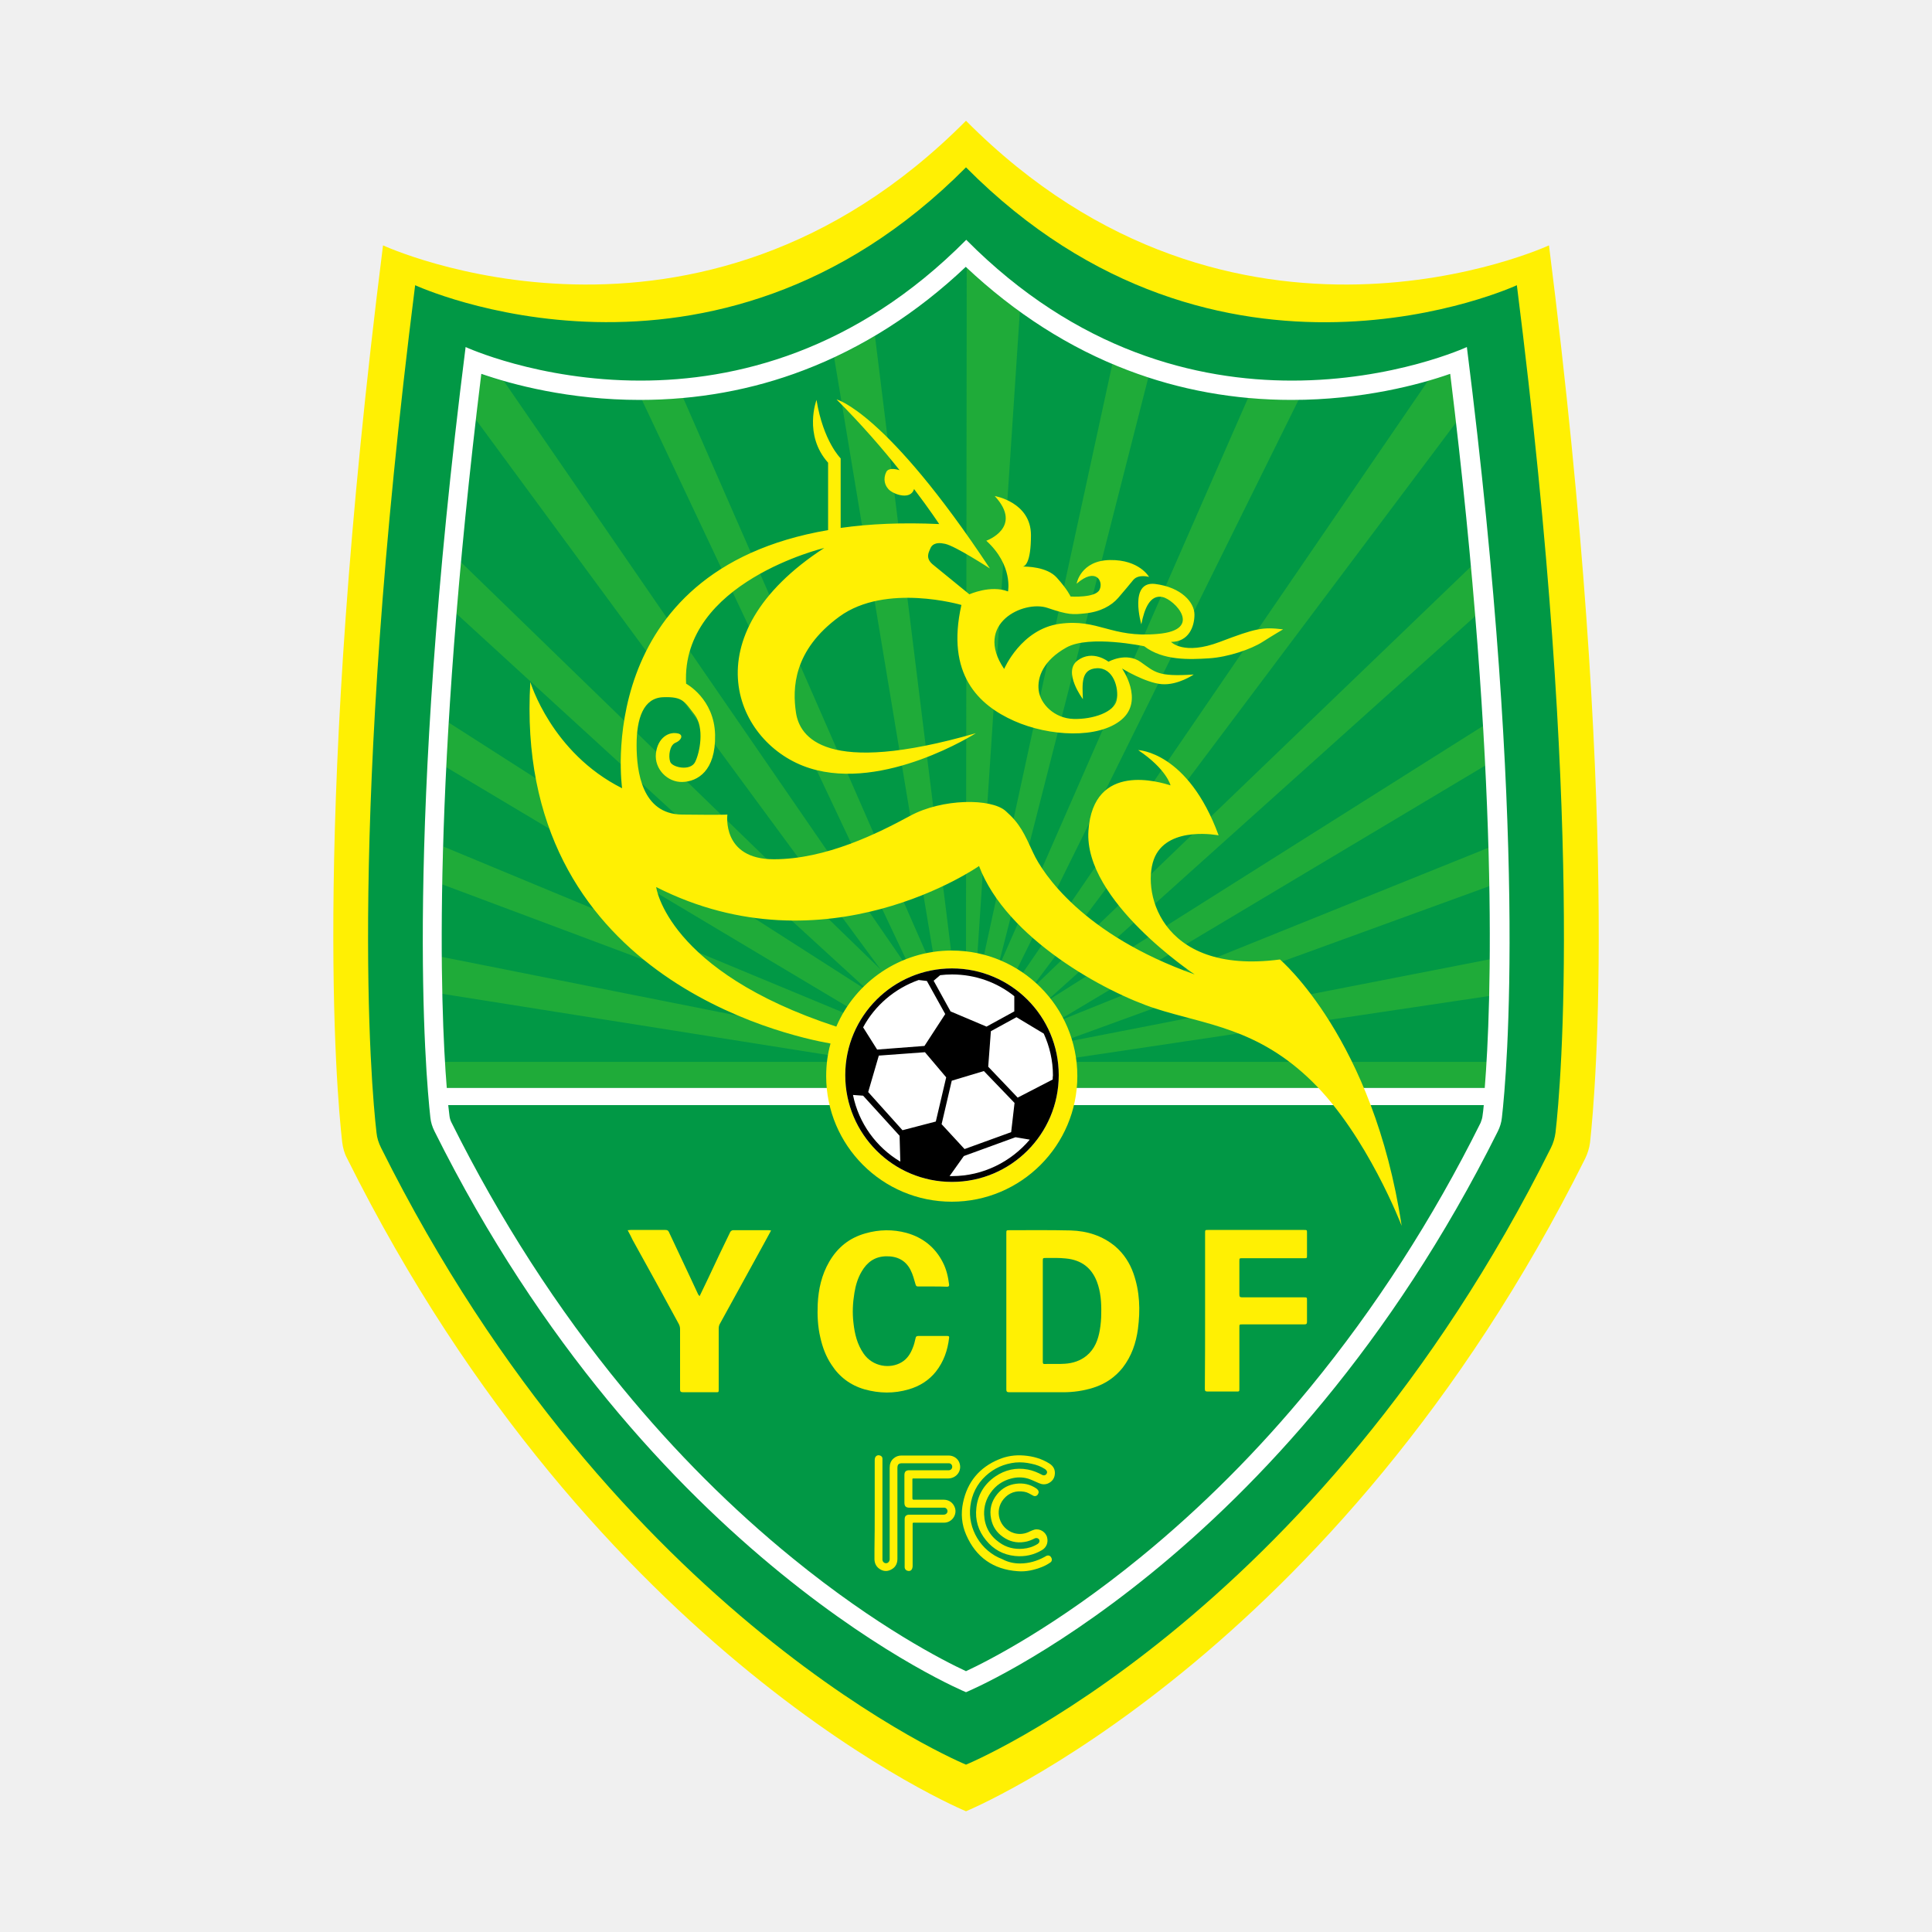
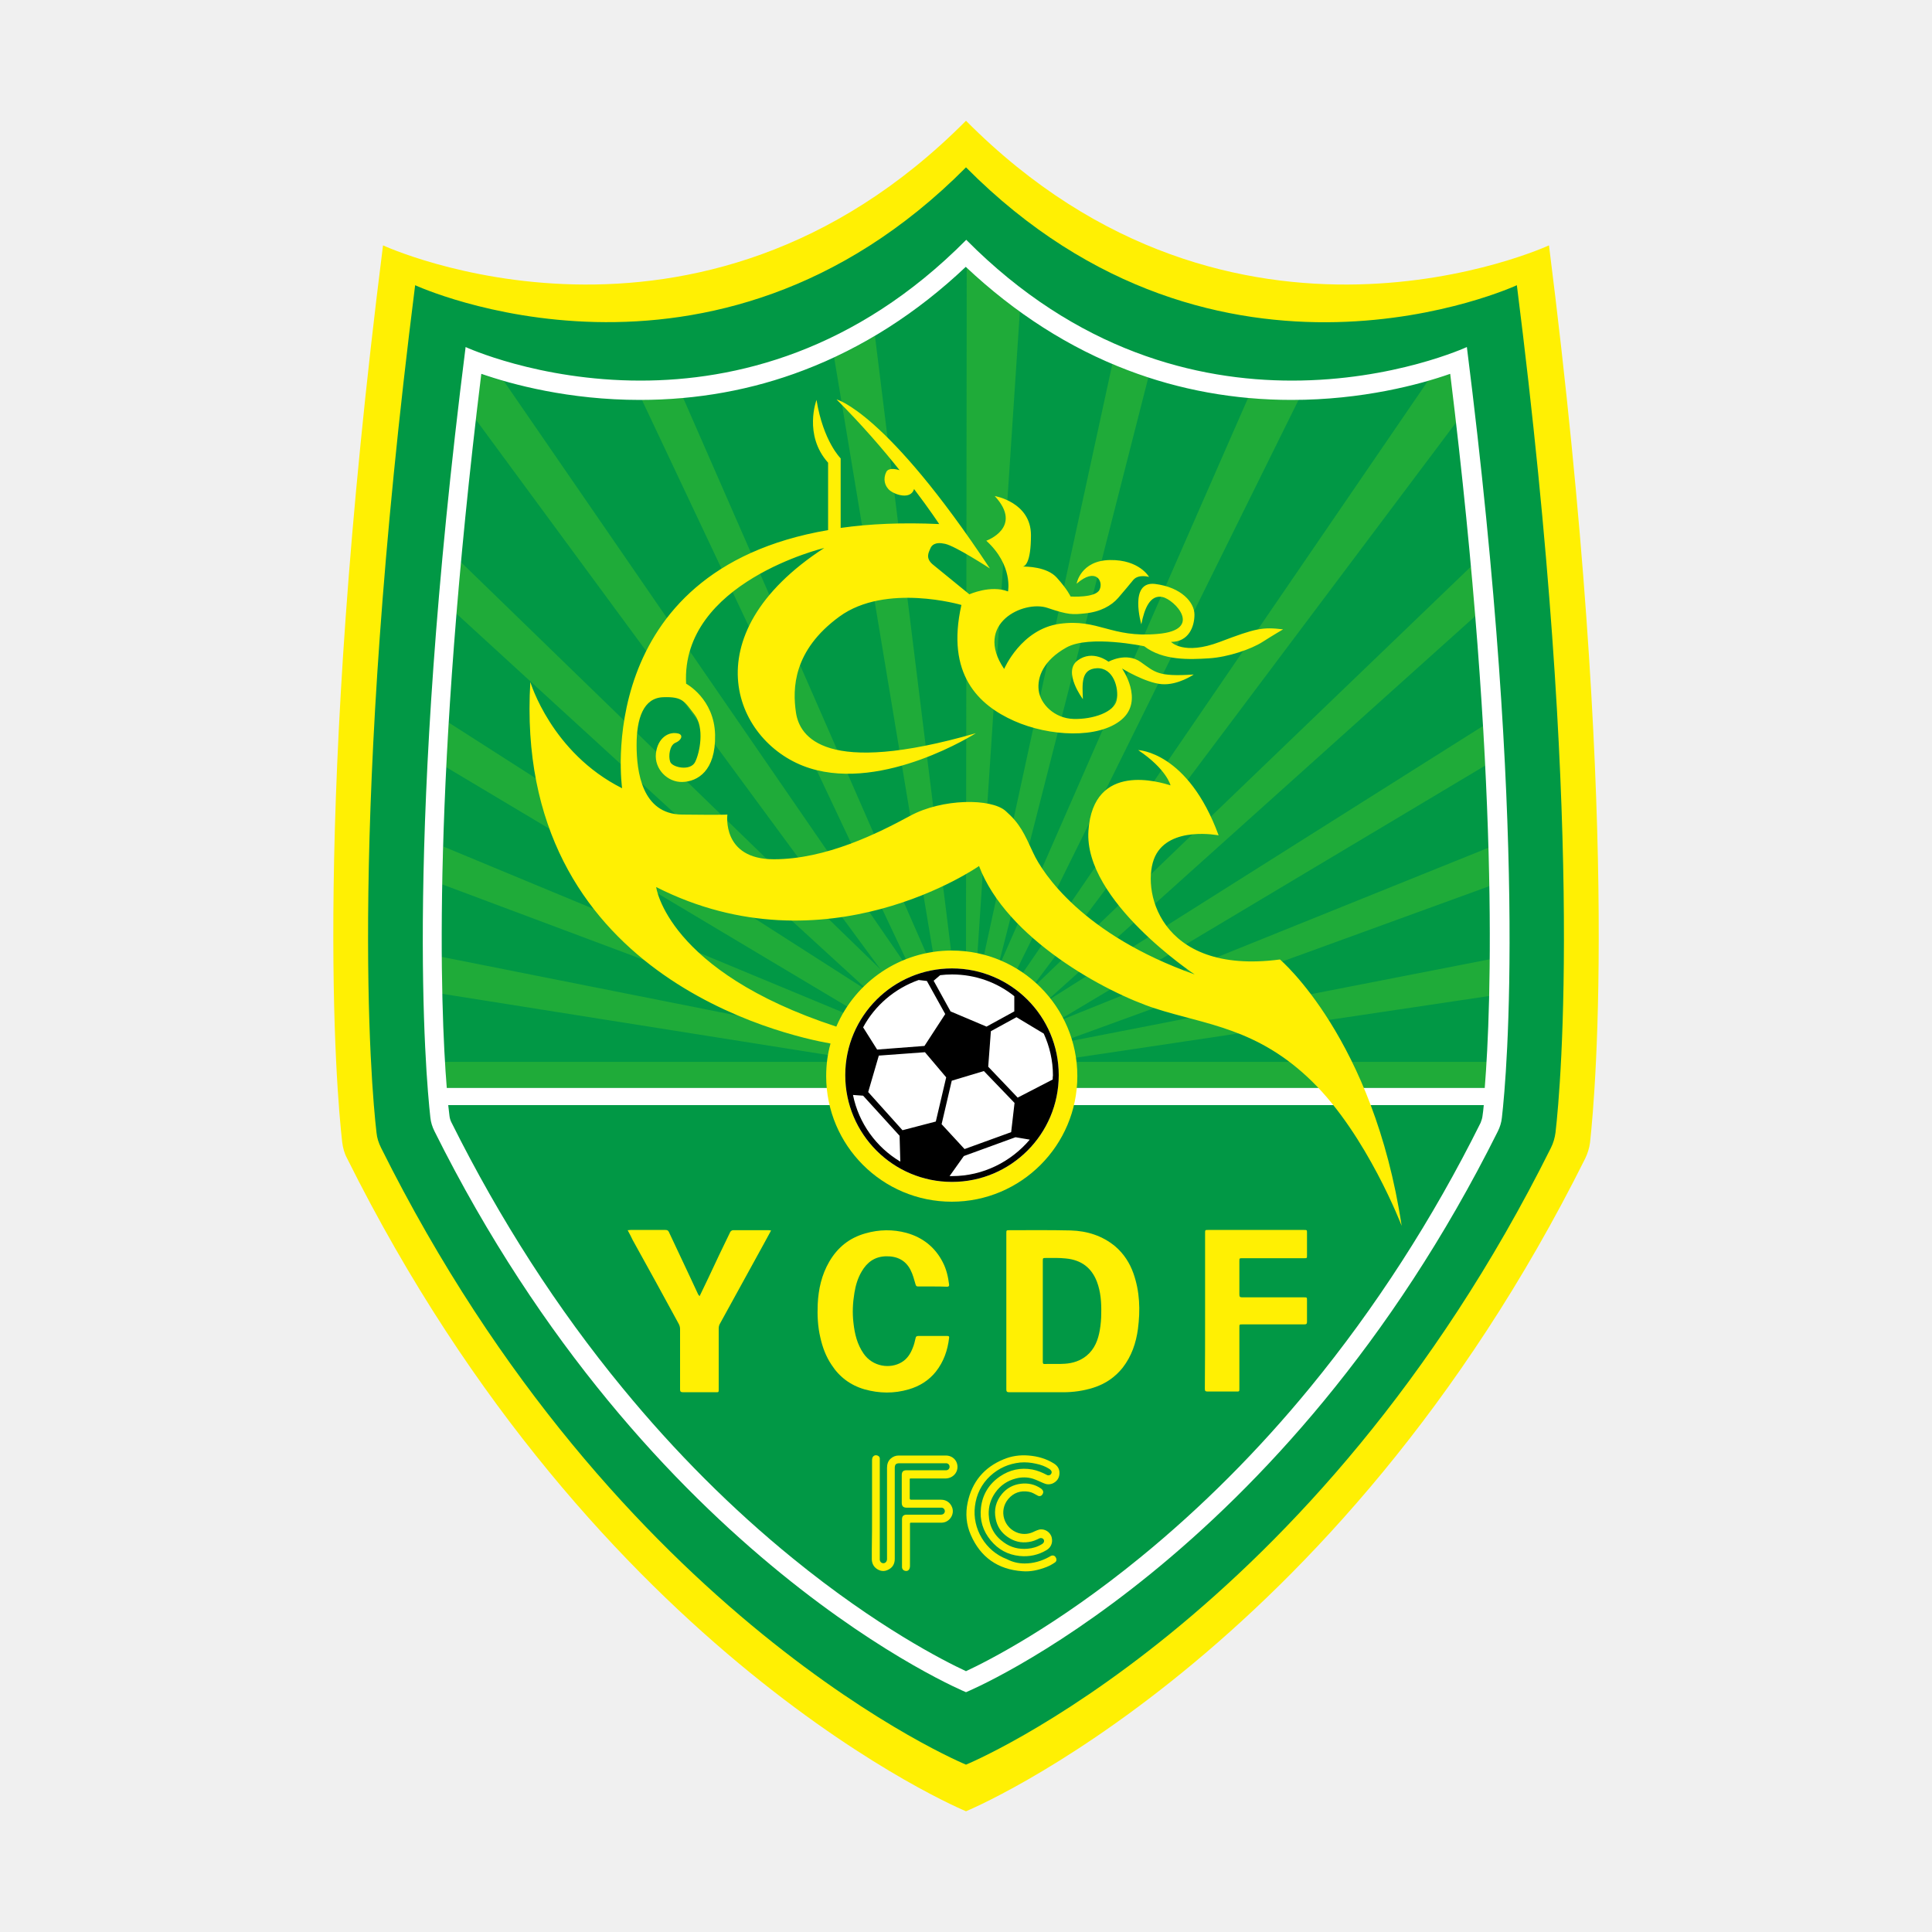
<svg xmlns="http://www.w3.org/2000/svg" version="1.1" id="图层_1" x="0px" y="0px" viewBox="0 0 800 800" style="enable-background:new 0 0 800 800;" xml:space="preserve">
  <style type="text/css">
	.st0{fill:#FFF003;}
	.st1{fill:#019845;}
	.st2{fill:#1FAB39;}
	.st3{fill:#FFFFFF;}
</style>
  <g>
-     <g>
-       <path class="st0" d="M641.4,101.6c0,0-130.3,60.3-241.4-51.6c-111.1,111.9-241.4,51.6-241.4,51.6C129,336.1,139.3,451.9,141.7,473    c0.3,2.3,0.9,4.6,2,6.6C247.1,687.2,400,750,400,750s152.9-62.8,256.4-270.3c1-2.1,1.7-4.3,2-6.6C660.7,451.9,671,336,641.4,101.6    z" />
-       <path class="st1" d="M628.1,118.1c0,0-123.1,57-228.1-48.8C295,175,171.9,118.1,171.9,118.1c-28,221.5-18.3,331-16,350.9    c0.2,2.2,0.9,4.3,1.9,6.3C255.5,671.4,400,730.7,400,730.7s144.5-59.3,242.2-255.4c1-2,1.6-4.1,1.9-6.3    C646.4,449,656.1,339.6,628.1,118.1z" />
-       <path class="st2" d="M617,397.2l-174.8,34.1c-0.1-0.3-0.2-0.6-0.3-0.9h0.4l174.5-63.5c-0.1-5.1-0.2-10.4-0.4-15.9l-177.8,71.7    c-0.1-0.2-0.2-0.4-0.3-0.5l1.2-0.4l175.5-104.8c-0.3-5.3-0.6-10.8-0.9-16.4L433.4,414.6c0,0,0-0.1-0.1-0.1l0.3-0.2L611,255    c-0.5-6.7-1.1-13.5-1.8-20.5L427.9,408.8c-0.1-0.1-0.3-0.2-0.4-0.4l0.2-0.1l175.4-233.6c-0.8-6.5-1.5-13.1-2.4-19.9    c-2.7,0.9-5.8,1.9-9.4,2.9L422.4,404.5c-0.7-0.5-1.5-1-2.2-1.4l0.1-0.1l117.4-237.4c-0.9,0-1.9,0-2.8,0c-6.1,0-12.1-0.3-18.1-0.8    l-103,235.1c-0.1,0-0.2-0.1-0.4-0.1l62.1-243.5c-2.8-0.9-5.7-1.9-8.5-3c-2.1-0.8-4.3-1.7-6.4-2.6l-53.6,246.9    c-0.8-0.2-1.6-0.4-2.4-0.6l17.7-268c-7.6-5.5-14.9-11.5-22-18.1L400,396.3c-1.8-0.2-3.7-0.3-5.5-0.3c-0.1,0-0.3,0-0.4,0    l-31.8-256.9c-5.5,3.3-11.2,6.3-16.9,8.9l41.3,248.6c-0.7,0.1-1.5,0.2-2.2,0.4L282.9,164.8c-5.6,0.5-11.3,0.8-17.1,0.8    l110.4,233.9c-0.3,0.1-0.6,0.2-0.9,0.4l-166.6-242c-3.6-1-6.8-2-9.5-3c-0.8,6.4-1.5,12.7-2.2,18.8l167.6,227.7L190.9,232.8    c-0.7,7.3-1.3,14.4-1.9,21.3l170.6,156.2c0,0,0,0-0.1,0.1L185.8,299.2c-0.4,6.4-0.7,12.5-1,18.5L353,418.1    c-0.5,0.7-0.9,1.4-1.4,2.2l-168.1-69.8c-0.2,5.4-0.3,10.7-0.4,15.7l164.7,61.7c-0.1,0.3-0.3,0.6-0.4,1l-164.6-32.7    c0,5.4,0.1,10.5,0.2,15.3L343.7,437l1.6,0.1c-0.2,0.9-0.3,1.7-0.4,2.6H184.2c0.2,4.1,0.5,7.7,0.7,10.8H615    c0.2-3.1,0.5-6.7,0.7-10.8H444.1c-0.1-0.5-0.1-1-0.2-1.5l172.9-25.8C616.9,407.7,617,402.6,617,397.2z" />
-       <path class="st3" d="M607.4,143.7c0,0-30.1,13.9-72.4,13.9c-39.3,0-89-12-134.9-58.3c-45.9,46.3-95.7,58.3-134.9,58.3    c-42.3,0-72.4-13.9-72.4-13.9c-25.5,201.4-16.6,300.9-14.6,319c0.2,2,0.8,3.9,1.7,5.7C268.7,646.7,400,700.7,400,700.7    s131.3-54,220.2-232.2c0.9-1.8,1.5-3.7,1.7-5.7C624,444.6,632.8,345.1,607.4,143.7z M199.3,154.8c12.7,4.4,36.3,10.8,65.7,10.8    c23.5,0,46.4-4.1,67.8-12.3c24.2-9.2,46.8-23.6,67.1-42.8c20.4,19.2,42.9,33.6,67.1,42.8c21.5,8.2,44.3,12.3,67.8,12.3    c29.4,0,53.1-6.4,65.7-10.8c20.6,167.7,17,262,14.3,295.7H185C182.3,416.9,178.7,322.6,199.3,154.8z M613.1,464.9    c-19.9,40-43.7,76.8-70.6,109.6c-21.5,26.2-45.1,49.8-70.2,70.3c-35.1,28.7-63.3,43-72.3,47.2c-9-4.2-36.7-18.2-71.7-46.7    c-25.1-20.4-48.8-44.1-70.4-70.4c-27.1-32.9-50.9-69.9-70.9-110c-0.5-0.9-0.8-2-0.9-3c-0.1-1.1-0.3-2.6-0.5-4.3h428.8    c-0.2,1.8-0.3,3.2-0.5,4.3C613.8,462.9,613.5,463.9,613.1,464.9z" />
-       <path class="st0" d="M530,397.3c-50.7,6.7-57.7-30-51.7-42.7c6-12.7,26.3-8.7,26.3-8.7c-12.7-34.7-33.3-35.3-33.3-35.3    c11.8,7.9,13.4,14.6,13.4,14.6c-4-1.2-32-10.2-34,18.8s44,59.5,44,59.5c-46.5-16.5-63-42-66.8-50.2s-5.5-12.2-11.5-17.5    s-26.2-5.2-39.5,2s-34.8,18-56.5,18s-19.2-18.5-19.2-18.5s-2.2,0.2-18.8,0s-18.8-17.8-18.8-28.8s2.8-19.5,11-19.8s8.8,1.8,13,7.2    s2.2,15.8,0.2,19.7c-2,3.8-9.5,2.2-10.3-0.2c-0.8-2.3-0.2-6.8,2.1-7.8c2.3-0.9,3.5-3,1.5-3.8c-4.2-1.2-8.8,1.8-9.5,8.2    s4.8,12,11,11.8s13.8-4.5,13.5-19.5s-12-21.2-12-21.2c-2.2-42,57.2-56.2,57.2-56.2c-56.2,36.5-36.8,81.5-6,91.2    s68.8-14.5,68.8-14.5c-62.5,18-73,1.5-74.5-8.5s-1.2-25.8,18-39.8s50.5-4.8,50.5-4.8c-6.5,28.8,7.2,41.5,21.8,48s35,7.5,44.5-0.5    s0.2-21.2,0.2-21.2s9.8,6,16.5,6.5s13.2-4,13.2-4c-15,1-16-1-22-5.2S459,274,459,274s-6.5-5.2-12.8-0.5s2.2,16,2.2,16    c-0.2-6-1-12.5,5.8-12.8s9.2,8.2,8.2,13.2s-9.8,8-17.8,7.8s-13.8-6.2-14.5-11.8s2-12.5,11.5-17.8s32.2-0.5,32.2-0.5    c7.8,6,18.8,5.5,26.8,5s17.5-3.8,22.2-6.8s8.5-5.2,8.5-5.2c-8.5-1-11.2-0.5-26.2,5.2s-20.2,0-20.2,0c7.3,0,9.7-6.3,9.7-11.3    s-5.3-11.3-16.3-12.7c-11-1.3-5.7,16.7-5.7,16.7c1.3-6.7,3.7-12.3,8.7-11.3s17.3,13.7-2,15.3c-19.3,1.7-24.5-6.4-40.5-4.2    S415.8,277,415.8,277c-12.8-18.8,8.1-28.6,17.9-25.3c8.8,3,10.6,2.8,15.5,2.3c6.4-0.6,11-3.2,13.8-6.4s4.2-5,6.3-7.5    c2.2-2.5,6.5-1.2,6.5-1.2s-4-7.2-16.2-7c-12.2,0.2-13.8,9.8-13.8,9.8c8-7,11.2-1,9.5,2.5c-1.7,3.5-12,2.8-12,2.8s-1.2-2.8-5.7-7.8    c-4.1-4.6-12.7-4.6-14.1-4.6c0.8-0.1,3.4-1.3,3.4-13c0-13.7-15-16.2-15-16.2c12,13-3.5,18.5-3.5,18.5c11.2,10.2,9,21,9,21    c-7.2-2.8-16,1.2-16,1.2s-12-9.8-15.2-12.4c-3.2-2.7-1.5-5.2-1-6.5s1.8-3,6.2-2s18.5,10.2,18.5,10.2c-43-65-63.5-70-63.5-70    c10.3,10.3,19.2,20.6,26.1,29.3c-1.9-0.6-4.6-1-5.5,0.7c-1.4,2.8-0.8,5.9,1.6,7.8c2.2,1.7,8.5,3.8,9.9-0.7    c6.6,8.7,10.4,14.5,10.4,14.5c-15.3-0.7-28.8-0.1-40.8,1.6v-28.8c0,0-7.2-7-10-24.2c0,0-5.5,14.5,4.8,26v27.9    c-98.3,16.8-85.3,106.9-85.3,106.9c-29.3-14.7-38-44-38-44C212.3,404,325.2,428.8,343.9,432.1c-1.2,4.3-1.8,8.8-1.8,13.5    c0,28.7,23.3,52,52,52s52-23.3,52-52c0-28.7-23.3-52-52-52c-21.4,0-39.9,13-47.8,31.5c-70.2-23-74.6-57.8-74.6-57.8    c70.3,35.7,133.7-8.7,133.7-8.7c11.3,30,52.3,52.3,73,59c20.7,6.7,42.3,8,65,30.3c22.7,22.3,37,59.7,37,59.7    C568.7,430,530,397.3,530,397.3z" />
-     </g>
-     <g>
-       <path class="st0" d="M416.7,542.9c0-10.7,0-21.5,0-32.2c0-1.3,0-1.3,1.4-1.3c8.4,0,16.8-0.1,25.2,0.1c6.9,0.2,13.2,2.2,18.5,6.6    c3.6,3.1,6,6.9,7.5,11.1c2.7,7.6,2.9,15.3,1.9,23.1c-0.8,5.8-2.6,11.2-6.3,16c-3.1,3.9-7.1,6.7-12.1,8.3    c-4.1,1.3-8.3,1.9-12.6,1.9c-7.4,0-14.8,0-22.3,0c-0.9,0-1.2-0.3-1.2-1.1C416.7,564.6,416.7,553.7,416.7,542.9z M431.8,542.9    c0,1,0,1.9,0,2.9c0,6,0,12,0,18c0,0.6,0,1.1,0.9,1c2.7-0.1,5.5,0.1,8.2-0.1c3.3-0.2,6.4-1.2,9-3.3c3.4-2.8,4.8-6.6,5.5-10.6    c0.4-2.3,0.6-4.7,0.6-7c0.1-4.4-0.2-8.9-1.8-13.1c-2.2-5.7-6.4-9-12.9-9.6c-2.7-0.3-5.4-0.2-8.1-0.2c-1.4,0-1.4,0-1.4,1.3    C431.8,529.1,431.8,536,431.8,542.9z" />
-       <path class="st0" d="M386.1,532.7c-2,0-3.9,0-5.9,0c-0.7,0-0.9-0.2-1.1-0.9c-0.6-2-1.1-4.1-2.1-6c-2-3.9-5.5-5.7-10.1-5.6    c-4.7,0.1-7.9,2.5-10.1,6.3c-1.6,2.7-2.5,5.7-3,8.8c-0.7,4.2-0.9,8.3-0.4,12.5c0.5,4.5,1.5,8.8,4.2,12.7c3.8,5.5,11,6.4,15.7,3.6    c2.4-1.4,3.8-3.7,4.7-6.1c0.5-1.2,0.8-2.5,1.1-3.8c0.1-0.8,0.5-1,1.2-1c3.4,0,6.8,0,10.1,0c0.6,0,1.3,0,1.9,0    c0.6,0,0.8,0.2,0.7,0.8c-0.6,5.1-2.2,9.8-5.5,14c-2.9,3.6-6.7,6-11.2,7.3c-6.1,1.8-12.2,1.7-18.3,0c-5.9-1.7-10.5-5.2-13.7-10.2    c-2.3-3.4-3.7-7.2-4.6-11.2c-1.1-4.6-1.3-9.3-1.1-13.9c0.3-6.2,1.6-12.1,4.8-17.6c3.4-5.8,8.2-9.8,15-11.7    c5.6-1.6,11.3-1.7,16.9-0.2c6.9,1.9,12,6.1,15.1,12.2c1.5,2.9,2.2,6,2.6,9.2c0.1,0.6-0.2,0.9-0.8,0.9    C390.1,532.7,388.1,532.7,386.1,532.7z" />
-       <path class="st0" d="M499,542.8c0-10.7,0-21.4,0-32.2c0-1.3,0-1.3,1.3-1.3c13.2,0,26.4,0,39.6,0c1.3,0,1.3,0,1.3,1.2    c0,3.1,0,6.2,0,9.3c0,1.2,0,1.2-1.2,1.2c-8.5,0-17,0-25.5,0c-1.3,0-1.3,0-1.3,1.2c0,4.6,0,9.3,0,13.9c0,0.9,0.3,1.1,1.2,1.1    c7.1,0,18.4,0,25.5,0c1.3,0,1.3,0,1.3,1.3c0,2.9,0,5.9,0,8.8c0,0.8-0.2,1.1-1.1,1.1c-7.2,0-18.4,0-25.6,0c-1.3,0-1.3,0-1.3,1.2    c0,8.5,0,16.9,0,25.4c0,1.2,0,1.2-1.3,1.2c-4,0-7.9,0-11.9,0c-0.9,0-1.1-0.3-1.1-1.1C499,564.4,499,553.6,499,542.8z" />
-       <path class="st0" d="M259.9,509.4c0.6,0,0.9-0.1,1.2-0.1c4.8,0,9.6,0,14.4,0c0.8,0,1.2,0.2,1.5,0.9c2.9,6.2,5.8,12.3,8.7,18.5    c1.1,2.4,2.3,4.9,3.4,7.3c0.1,0.2,0.3,0.4,0.6,0.7c1.3-2.6,2.4-5.1,3.6-7.5c3-6.4,6-12.8,9.1-19.1c0.2-0.3,0.7-0.7,1.1-0.7    c5,0,10,0,14.9,0c0.3,0,0.5,0.1,0.9,0.1c-1.1,2-2.1,3.8-3.1,5.7c-6.1,11.1-12.2,22.2-18.3,33.3c-0.2,0.5-0.3,1-0.3,1.5    c0,8.4,0,16.9,0,25.3c0,1.2,0,1.2-1.3,1.2c-4.5,0-9,0-13.4,0c-1,0-1.3-0.3-1.3-1.1c0-8.4,0-16.7,0-25.1c0-0.7-0.2-1.5-0.6-2.2    c-6.3-11.6-12.6-23.1-19-34.6C261.4,512.2,260.7,510.9,259.9,509.4z" />
-       <path class="st0" d="M422.4,647.4c3.6,0,7-1,10.1-2.7c0.2-0.1,0.5-0.3,0.7-0.4c0.8-0.4,1.6-0.2,2,0.5c0.5,0.7,0.5,1.7-0.3,2.2    c-1,0.7-2.1,1.3-3.3,1.8c-3.3,1.3-6.7,2.1-10.2,1.8c-10.1-0.7-17.3-5.8-21.3-15c-1.9-4.3-2.3-8.9-1.3-13.5    c1.8-8.5,6.8-14.5,14.8-17.8c3.3-1.4,6.8-1.9,10.4-1.6c3.8,0.3,7.3,1.3,10.5,3.3c1.6,1,2.4,2.4,2.3,4.2c-0.1,1.9-1.1,3.3-2.9,4.1    c-1.3,0.5-2.5,0.4-3.8-0.2c-1.4-0.6-2.8-1.3-4.3-1.8c-2.3-0.7-4.7-0.7-7-0.1c-3.6,0.9-6.5,2.9-8.6,5.9c-1.9,2.7-2.8,5.7-2.7,9    c0.2,4.9,2.3,8.8,6.3,11.6c2.9,2.1,6.2,2.9,9.8,2.6c2.2-0.2,4.2-0.8,6.1-2c0.7-0.5,0.9-1.1,0.6-1.8c-0.4-0.6-1.1-0.8-1.8-0.5    c-1.4,0.7-2.8,1.3-4.4,1.5c-3.2,0.5-6.1-0.2-8.8-2.1c-2.6-1.8-4.3-4.3-4.9-7.5c-0.8-3.8,0.1-7.3,2.6-10.3c2-2.4,4.6-3.8,7.7-4.2    c3-0.4,5.9,0.2,8.5,2c0.8,0.6,1.1,1.4,0.7,2.1c-0.4,1-1.4,1.3-2.3,0.7c-1.1-0.6-2.2-1.3-3.5-1.5c-3.4-0.6-6.3,0.4-8.5,3    c-4.1,4.9-1.8,12.2,4.2,14.1c2.3,0.7,4.6,0.4,6.7-0.7c0.6-0.3,1.2-0.5,1.8-0.7c2.3-0.6,4.8,1,5.3,3.3c0.5,2.1-0.3,4.1-2.2,5.2    c-3.4,2-7.1,2.8-11.1,2.4c-4.9-0.5-8.9-2.7-12-6.5c-3.2-3.9-4.6-8.4-4-13.5c0.6-5.4,3.3-9.8,7.8-12.9c4.1-2.8,8.6-3.8,13.5-2.9    c2.1,0.4,4,1.2,5.9,2.2c0.5,0.3,1.1,0.3,1.6-0.1c0.4-0.4,0.6-0.9,0.4-1.4c-0.2-0.4-0.5-0.7-0.8-0.9c-1.7-1.1-3.6-1.8-5.6-2.2    c-2.2-0.5-4.3-0.7-6.6-0.5c-4.7,0.5-8.8,2.3-12.3,5.5c-3.7,3.4-5.8,7.7-6.4,12.6c-1.2,9.3,4.4,18.6,13.2,21.9    C417.4,646.9,419.9,647.4,422.4,647.4z" />
-       <path class="st0" d="M362.2,625.2c0-6.8,0-13.6,0-20.4c0-0.3,0-0.6,0.1-1c0.2-0.8,0.9-1.3,1.7-1.2c0.8,0.1,1.4,0.6,1.4,1.4    c0,0.3,0,0.6,0,0.9c0,13.4,0,26.8,0,40.2c0,0.3,0,0.5,0,0.8c0.1,0.8,0.7,1.4,1.5,1.4c0.8,0,1.4-0.7,1.5-1.5c0-0.2,0-0.5,0-0.7    c0-12.4,0-24.9,0-37.3c0-1.5,0.4-2.8,1.5-3.8c1-0.9,2.1-1.3,3.4-1.3c2.8,0,5.6,0,8.4,0c3.7,0,7.4,0,11.1,0c2.1,0,3.9,1.3,4.5,3.1    c1.1,3.2-1.2,6.3-4.6,6.4c-4.7,0-9.3,0-14,0c-1,0-0.9-0.1-0.9,0.9c0,2.4,0,4.9,0,7.3c0,0.5,0.2,0.6,0.7,0.6c4.1,0,8.2,0,12.3,0    c2.2,0,3.9,1.3,4.6,3.3c1,2.9-1.2,6.1-4.3,6.2c-4.2,0-8.4,0-12.5,0c-0.7,0-0.7,0-0.7,0.7c0,5.7,0,11.4,0,17.1c0,0.3,0,0.6-0.1,0.9    c-0.2,0.9-0.8,1.4-1.7,1.3c-0.8-0.1-1.4-0.6-1.5-1.5c0-0.2,0-0.3,0-0.5c0-6.5,0-12.9,0-19.4c0-1,0.3-1.5,1.1-1.8    c0.3-0.1,0.6-0.1,0.8-0.1c4.7,0,9.4,0,14.2,0c0.8,0,1.4-0.4,1.6-1.1c0.2-0.9-0.4-1.7-1.2-1.8c-0.3,0-0.6,0-0.9,0    c-4.5,0-9,0-13.6,0c-1.5,0-2.1-0.6-2.1-2.1c0-3.8,0-7.6,0-11.4c0-1.4,0.6-2,2-2c5.2,0,10.5,0,15.7,0c0.3,0,0.5,0,0.8,0    c0.8-0.1,1.3-0.7,1.3-1.5c0-0.7-0.5-1.3-1.3-1.4c-0.2,0-0.4,0-0.7,0c-6.2,0-12.5,0-18.7,0c-1.5,0-2,0.5-2,2c0,12.5,0,25.1,0,37.6    c0,1.8-0.7,3.3-2.2,4.2c-1.6,1-3.2,1.1-4.8,0.2c-1.6-0.9-2.4-2.3-2.5-4.1c0-1.4,0-2.8,0-4.2C362.2,636.2,362.2,630.7,362.2,625.2z    " />
-     </g>
-     <g>
-       <circle class="st3" cx="394.2" cy="445.2" r="44.2" />
-       <path d="M394.2,401c-24.4,0-44.2,19.8-44.2,44.2s19.8,44.2,44.2,44.2s44.2-19.8,44.2-44.2S418.6,401,394.2,401z M435.9,447    l-14.5,7.5l-12.2-12.8l1.1-14.7l10.6-5.8l11.3,6.8c2.4,5.3,3.8,11.1,3.8,17.3C435.9,445.8,435.9,446.4,435.9,447z M399.4,475.8    l-9.5-10.3l4.2-18l13.3-4l12.7,13.2l-1.4,12.1L399.4,475.8z M359.5,452.2l4.4-15.1l19.1-1.4l8.8,10.4l-4.3,18.3l-13.8,3.6    L359.5,452.2z M420,412.5v6.3l-11.5,6.3l-14.9-6.3l-7-12.7l2.7-2.3c1.6-0.2,3.3-0.3,4.9-0.3C403.9,403.5,412.9,406.8,420,412.5z     M380.4,405.8l3.4,0.4l7.6,13.7l-8.6,13.2l-19.6,1.5l-5.8-9.2C362.3,416.3,370.5,409.3,380.4,405.8z M353.2,453.4l4.2,0.3    l15.1,16.6l0.3,10.7C362.9,475.1,355.6,465.2,353.2,453.4z M394.2,487c-0.3,0-0.7,0-1,0l5.9-8.3l21.4-7.8l5.9,1    C418.7,481,407.1,487,394.2,487z" />
-     </g>
+     <path class="st0" d="M641.4,101.6c0,0-130.3,60.3-241.4-51.6c-111.1,111.9-241.4,51.6-241.4,51.6C129,336.1,139.3,451.9,141.7,473   c0.3,2.3,0.9,4.6,2,6.6C247.1,687.2,400,750,400,750s152.9-62.8,256.4-270.3c1-2.1,1.7-4.3,2-6.6C660.7,451.9,671,336,641.4,101.6z   " />
+     <path class="st1" d="M628.1,118.1c0,0-123.1,57-228.1-48.8C295,175,171.9,118.1,171.9,118.1c-28,221.5-18.3,331-16,350.9   c0.2,2.2,0.9,4.3,1.9,6.3C255.5,671.4,400,730.7,400,730.7s144.5-59.3,242.2-255.4c1-2,1.6-4.1,1.9-6.3   C646.4,449,656.1,339.6,628.1,118.1z" />
+     <path class="st2" d="M617,397.2l-174.8,34.1c-0.1-0.3-0.2-0.6-0.3-0.9h0.4l174.5-63.5c-0.1-5.1-0.2-10.4-0.4-15.9l-177.8,71.7   c-0.1-0.2-0.2-0.4-0.3-0.5l1.2-0.4l175.5-104.8c-0.3-5.3-0.6-10.8-0.9-16.4L433.4,414.6c0,0,0-0.1-0.1-0.1l0.3-0.2L611,255   c-0.5-6.7-1.1-13.5-1.8-20.5L427.9,408.8c-0.1-0.1-0.3-0.2-0.4-0.4l0.2-0.1l175.4-233.6c-0.8-6.5-1.5-13.1-2.4-19.9   c-2.7,0.9-5.8,1.9-9.4,2.9L422.4,404.5c-0.7-0.5-1.5-1-2.2-1.4l0.1-0.1l117.4-237.4c-0.9,0-1.9,0-2.8,0c-6.1,0-12.1-0.3-18.1-0.8   l-103,235.1c-0.1,0-0.2-0.1-0.4-0.1l62.1-243.5c-2.8-0.9-5.7-1.9-8.5-3c-2.1-0.8-4.3-1.7-6.4-2.6l-53.6,246.9   c-0.8-0.2-1.6-0.4-2.4-0.6l17.7-268c-7.6-5.5-14.9-11.5-22-18.1L400,396.3c-1.8-0.2-3.7-0.3-5.5-0.3c-0.1,0-0.3,0-0.4,0   l-31.8-256.9c-5.5,3.3-11.2,6.3-16.9,8.9l41.3,248.6c-0.7,0.1-1.5,0.2-2.2,0.4L282.9,164.8c-5.6,0.5-11.3,0.8-17.1,0.8l110.4,233.9   c-0.3,0.1-0.6,0.2-0.9,0.4l-166.6-242c-3.6-1-6.8-2-9.5-3c-0.8,6.4-1.5,12.7-2.2,18.8l167.6,227.7L190.9,232.8   c-0.7,7.3-1.3,14.4-1.9,21.3l170.6,156.2c0,0,0,0-0.1,0.1L185.8,299.2c-0.4,6.4-0.7,12.5-1,18.5L353,418.1   c-0.5,0.7-0.9,1.4-1.4,2.2l-168.1-69.8c-0.2,5.4-0.3,10.7-0.4,15.7l164.7,61.7c-0.1,0.3-0.3,0.6-0.4,1l-164.6-32.7   c0,5.4,0.1,10.5,0.2,15.3L343.7,437l1.6,0.1c-0.2,0.9-0.3,1.7-0.4,2.6H184.2c0.2,4.1,0.5,7.7,0.7,10.8H615   c0.2-3.1,0.5-6.7,0.7-10.8H444.1c-0.1-0.5-0.1-1-0.2-1.5l172.9-25.8C616.9,407.7,617,402.6,617,397.2z" />
+     <path class="st3" d="M607.4,143.7c0,0-30.1,13.9-72.4,13.9c-39.3,0-89-12-134.9-58.3c-45.9,46.3-95.7,58.3-134.9,58.3   c-42.3,0-72.4-13.9-72.4-13.9c-25.5,201.4-16.6,300.9-14.6,319c0.2,2,0.8,3.9,1.7,5.7C268.7,646.7,400,700.7,400,700.7   s131.3-54,220.2-232.2c0.9-1.8,1.5-3.7,1.7-5.7C624,444.6,632.8,345.1,607.4,143.7z M199.3,154.8c12.7,4.4,36.3,10.8,65.7,10.8   c23.5,0,46.4-4.1,67.8-12.3c24.2-9.2,46.8-23.6,67.1-42.8c20.4,19.2,42.9,33.6,67.1,42.8c21.5,8.2,44.3,12.3,67.8,12.3   c29.4,0,53.1-6.4,65.7-10.8c20.6,167.7,17,262,14.3,295.7H185C182.3,416.9,178.7,322.6,199.3,154.8z M613.1,464.9   c-19.9,40-43.7,76.8-70.6,109.6c-21.5,26.2-45.1,49.8-70.2,70.3c-35.1,28.7-63.3,43-72.3,47.2c-9-4.2-36.7-18.2-71.7-46.7   c-25.1-20.4-48.8-44.1-70.4-70.4c-27.1-32.9-50.9-69.9-70.9-110c-0.5-0.9-0.8-2-0.9-3c-0.1-1.1-0.3-2.6-0.5-4.3h428.8   c-0.2,1.8-0.3,3.2-0.5,4.3C613.8,462.9,613.5,463.9,613.1,464.9z" />
+     <path class="st0" d="M530,397.3c-50.7,6.7-57.7-30-51.7-42.7c6-12.7,26.3-8.7,26.3-8.7c-12.7-34.7-33.3-35.3-33.3-35.3   c11.8,7.9,13.4,14.6,13.4,14.6c-4-1.2-32-10.2-34,18.8s44,59.5,44,59.5c-46.5-16.5-63-42-66.8-50.2s-5.5-12.2-11.5-17.5   s-26.2-5.2-39.5,2s-34.8,18-56.5,18s-19.2-18.5-19.2-18.5s-2.2,0.2-18.8,0s-18.8-17.8-18.8-28.8s2.8-19.5,11-19.8s8.8,1.8,13,7.2   s2.2,15.8,0.2,19.7c-2,3.8-9.5,2.2-10.3-0.2c-0.8-2.3-0.2-6.8,2.1-7.8c2.3-0.9,3.5-3,1.5-3.8c-4.2-1.2-8.8,1.8-9.5,8.2   s4.8,12,11,11.8s13.8-4.5,13.5-19.5s-12-21.2-12-21.2c-2.2-42,57.2-56.2,57.2-56.2c-56.2,36.5-36.8,81.5-6,91.2   s68.8-14.5,68.8-14.5c-62.5,18-73,1.5-74.5-8.5s-1.2-25.8,18-39.8s50.5-4.8,50.5-4.8c-6.5,28.8,7.2,41.5,21.8,48s35,7.5,44.5-0.5   s0.2-21.2,0.2-21.2s9.8,6,16.5,6.5s13.2-4,13.2-4c-15,1-16-1-22-5.2S459,274,459,274s-6.5-5.2-12.8-0.5s2.2,16,2.2,16   c-0.2-6-1-12.5,5.8-12.8s9.2,8.2,8.2,13.2s-9.8,8-17.8,7.8s-13.8-6.2-14.5-11.8s2-12.5,11.5-17.8s32.2-0.5,32.2-0.5   c7.8,6,18.8,5.5,26.8,5s17.5-3.8,22.2-6.8s8.5-5.2,8.5-5.2c-8.5-1-11.2-0.5-26.2,5.2s-20.2,0-20.2,0c7.3,0,9.7-6.3,9.7-11.3   s-5.3-11.3-16.3-12.7c-11-1.3-5.7,16.7-5.7,16.7c1.3-6.7,3.7-12.3,8.7-11.3s17.3,13.7-2,15.3c-19.3,1.7-24.5-6.4-40.5-4.2   S415.8,277,415.8,277c-12.8-18.8,8.1-28.6,17.9-25.3c8.8,3,10.6,2.8,15.5,2.3c6.4-0.6,11-3.2,13.8-6.4s4.2-5,6.3-7.5   c2.2-2.5,6.5-1.2,6.5-1.2s-4-7.2-16.2-7c-12.2,0.2-13.8,9.8-13.8,9.8c8-7,11.2-1,9.5,2.5c-1.7,3.5-12,2.8-12,2.8s-1.2-2.8-5.7-7.8   c-4.1-4.6-12.7-4.6-14.1-4.6c0.8-0.1,3.4-1.3,3.4-13c0-13.7-15-16.2-15-16.2c12,13-3.5,18.5-3.5,18.5c11.2,10.2,9,21,9,21   c-7.2-2.8-16,1.2-16,1.2s-12-9.8-15.2-12.4c-3.2-2.7-1.5-5.2-1-6.5s1.8-3,6.2-2s18.5,10.2,18.5,10.2c-43-65-63.5-70-63.5-70   c10.3,10.3,19.2,20.6,26.1,29.3c-1.9-0.6-4.6-1-5.5,0.7c-1.4,2.8-0.8,5.9,1.6,7.8c2.2,1.7,8.5,3.8,9.9-0.7   c6.6,8.7,10.4,14.5,10.4,14.5c-15.3-0.7-28.8-0.1-40.8,1.6v-28.8c0,0-7.2-7-10-24.2c0,0-5.5,14.5,4.8,26v27.9   c-98.3,16.8-85.3,106.9-85.3,106.9c-29.3-14.7-38-44-38-44C212.3,404,325.2,428.8,343.9,432.1c-1.2,4.3-1.8,8.8-1.8,13.5   c0,28.7,23.3,52,52,52s52-23.3,52-52c0-28.7-23.3-52-52-52c-21.4,0-39.9,13-47.8,31.5c-70.2-23-74.6-57.8-74.6-57.8   c70.3,35.7,133.7-8.7,133.7-8.7c11.3,30,52.3,52.3,73,59c20.7,6.7,42.3,8,65,30.3c22.7,22.3,37,59.7,37,59.7   C568.7,430,530,397.3,530,397.3z" />
+   </g>
+   <path class="st0" d="M416.7,542.9c0-10.7,0-21.5,0-32.2c0-1.3,0-1.3,1.4-1.3c8.4,0,16.8-0.1,25.2,0.1c6.9,0.2,13.2,2.2,18.5,6.6  c3.6,3.1,6,6.9,7.5,11.1c2.7,7.6,2.9,15.3,1.9,23.1c-0.8,5.8-2.6,11.2-6.3,16c-3.1,3.9-7.1,6.7-12.1,8.3c-4.1,1.3-8.3,1.9-12.6,1.9  c-7.4,0-14.8,0-22.3,0c-0.9,0-1.2-0.3-1.2-1.1C416.7,564.6,416.7,553.7,416.7,542.9z M431.8,542.9c0,1,0,1.9,0,2.9c0,6,0,12,0,18  c0,0.6,0,1.1,0.9,1c2.7-0.1,5.5,0.1,8.2-0.1c3.3-0.2,6.4-1.2,9-3.3c3.4-2.8,4.8-6.6,5.5-10.6c0.4-2.3,0.6-4.7,0.6-7  c0.1-4.4-0.2-8.9-1.8-13.1c-2.2-5.7-6.4-9-12.9-9.6c-2.7-0.3-5.4-0.2-8.1-0.2c-1.4,0-1.4,0-1.4,1.3  C431.8,529.1,431.8,536,431.8,542.9z" />
+   <path class="st0" d="M386.1,532.7c-2,0-3.9,0-5.9,0c-0.7,0-0.9-0.2-1.1-0.9c-0.6-2-1.1-4.1-2.1-6c-2-3.9-5.5-5.7-10.1-5.6  c-4.7,0.1-7.9,2.5-10.1,6.3c-1.6,2.7-2.5,5.7-3,8.8c-0.7,4.2-0.9,8.3-0.4,12.5c0.5,4.5,1.5,8.8,4.2,12.7c3.8,5.5,11,6.4,15.7,3.6  c2.4-1.4,3.8-3.7,4.7-6.1c0.5-1.2,0.8-2.5,1.1-3.8c0.1-0.8,0.5-1,1.2-1c3.4,0,6.8,0,10.1,0c0.6,0,1.3,0,1.9,0c0.6,0,0.8,0.2,0.7,0.8  c-0.6,5.1-2.2,9.8-5.5,14c-2.9,3.6-6.7,6-11.2,7.3c-6.1,1.8-12.2,1.7-18.3,0c-5.9-1.7-10.5-5.2-13.7-10.2c-2.3-3.4-3.7-7.2-4.6-11.2  c-1.1-4.6-1.3-9.3-1.1-13.9c0.3-6.2,1.6-12.1,4.8-17.6c3.4-5.8,8.2-9.8,15-11.7c5.6-1.6,11.3-1.7,16.9-0.2c6.9,1.9,12,6.1,15.1,12.2  c1.5,2.9,2.2,6,2.6,9.2c0.1,0.6-0.2,0.9-0.8,0.9C390.1,532.7,388.1,532.7,386.1,532.7z" />
+   <path class="st0" d="M499,542.8c0-10.7,0-21.4,0-32.2c0-1.3,0-1.3,1.3-1.3c13.2,0,26.4,0,39.6,0c1.3,0,1.3,0,1.3,1.2  c0,3.1,0,6.2,0,9.3c0,1.2,0,1.2-1.2,1.2c-8.5,0-17,0-25.5,0c-1.3,0-1.3,0-1.3,1.2c0,4.6,0,9.3,0,13.9c0,0.9,0.3,1.1,1.2,1.1  c7.1,0,18.4,0,25.5,0c1.3,0,1.3,0,1.3,1.3c0,2.9,0,5.9,0,8.8c0,0.8-0.2,1.1-1.1,1.1c-7.2,0-18.4,0-25.6,0c-1.3,0-1.3,0-1.3,1.2  c0,8.5,0,16.9,0,25.4c0,1.2,0,1.2-1.3,1.2c-4,0-7.9,0-11.9,0c-0.9,0-1.1-0.3-1.1-1.1C499,564.4,499,553.6,499,542.8z" />
+   <path class="st0" d="M259.9,509.4c0.6,0,0.9-0.1,1.2-0.1c4.8,0,9.6,0,14.4,0c0.8,0,1.2,0.2,1.5,0.9c2.9,6.2,5.8,12.3,8.7,18.5  c1.1,2.4,2.3,4.9,3.4,7.3c0.1,0.2,0.3,0.4,0.6,0.7c1.3-2.6,2.4-5.1,3.6-7.5c3-6.4,6-12.8,9.1-19.1c0.2-0.3,0.7-0.7,1.1-0.7  c5,0,10,0,14.9,0c0.3,0,0.5,0.1,0.9,0.1c-1.1,2-2.1,3.8-3.1,5.7c-6.1,11.1-12.2,22.2-18.3,33.3c-0.2,0.5-0.3,1-0.3,1.5  c0,8.4,0,16.9,0,25.3c0,1.2,0,1.2-1.3,1.2c-4.5,0-9,0-13.4,0c-1,0-1.3-0.3-1.3-1.1c0-8.4,0-16.7,0-25.1c0-0.7-0.2-1.5-0.6-2.2  c-6.3-11.6-12.6-23.1-19-34.6C261.4,512.2,260.7,510.9,259.9,509.4z" />
+   <g>
+     <path class="st0" d="M424.3,647.4c3.6,0,7-1,10.1-2.7c0.2-0.1,0.5-0.3,0.7-0.4c0.8-0.4,1.6-0.2,2,0.5c0.5,0.7,0.5,1.7-0.3,2.2   c-1,0.7-2.1,1.3-3.3,1.8c-3.3,1.3-6.7,2.1-10.2,1.8c-10.1-0.7-17.3-5.8-21.3-15c-1.9-4.3-2.3-8.9-1.3-13.5   c1.8-8.5,6.8-14.5,14.8-17.8c3.3-1.4,6.8-1.9,10.4-1.6c3.8,0.3,7.3,1.3,10.5,3.3c1.6,1,2.4,2.4,2.3,4.2c-0.1,1.9-1.1,3.3-2.9,4.1   c-1.3,0.5-2.5,0.4-3.8-0.2c-1.4-0.6-2.8-1.3-4.3-1.8c-2.3-0.7-4.7-0.7-7-0.1c-3.6,0.9-6.5,2.9-8.6,5.9c-1.9,2.7-2.8,5.7-2.7,9   c0.2,4.9,2.3,8.8,6.3,11.6c2.9,2.1,6.2,2.9,9.8,2.6c2.2-0.2,4.2-0.8,6.1-2c0.7-0.5,0.9-1.1,0.6-1.8c-0.4-0.6-1.1-0.8-1.8-0.5   c-1.4,0.7-2.8,1.3-4.4,1.5c-3.2,0.5-6.1-0.2-8.8-2.1c-2.6-1.8-4.3-4.3-4.9-7.5c-0.8-3.8,0.1-7.3,2.6-10.3c2-2.4,4.6-3.8,7.7-4.2   c3-0.4,5.9,0.2,8.5,2c0.8,0.6,1.1,1.4,0.7,2.1c-0.4,1-1.4,1.3-2.3,0.7c-1.1-0.6-2.2-1.3-3.5-1.5c-3.4-0.6-6.3,0.4-8.5,3   c-4.1,4.9-1.8,12.2,4.2,14.1c2.3,0.7,4.6,0.4,6.7-0.7c0.6-0.3,1.2-0.5,1.8-0.7c2.3-0.6,4.8,1,5.3,3.3c0.5,2.1-0.3,4.1-2.2,5.2   c-3.4,2-7.1,2.8-11.1,2.4c-4.9-0.5-8.9-2.7-12-6.5c-3.2-3.9-4.6-8.4-4-13.5c0.6-5.4,3.3-9.8,7.8-12.9c4.1-2.8,8.6-3.8,13.5-2.9   c2.1,0.4,4,1.2,5.9,2.2c0.5,0.3,1.1,0.3,1.6-0.1c0.4-0.4,0.6-0.9,0.4-1.4c-0.2-0.4-0.5-0.7-0.8-0.9c-1.7-1.1-3.6-1.8-5.6-2.2   c-2.2-0.5-4.3-0.7-6.6-0.5c-4.7,0.5-8.8,2.3-12.3,5.5c-3.7,3.4-5.8,7.7-6.4,12.6c-1.2,9.3,4.4,18.6,13.2,21.9   C419.4,646.9,421.8,647.4,424.3,647.4z" />
+     <path class="st0" d="M361.1,625.2c0-6.8,0-13.6,0-20.4c0-0.3,0-0.6,0.1-1c0.2-0.8,0.9-1.3,1.7-1.2c0.8,0.1,1.4,0.6,1.4,1.4   c0,0.3,0,0.6,0,0.9c0,13.4,0,26.8,0,40.2c0,0.3,0,0.5,0,0.8c0.1,0.8,0.7,1.4,1.5,1.4c0.8,0,1.4-0.7,1.5-1.5c0-0.2,0-0.5,0-0.7   c0-12.4,0-24.9,0-37.3c0-1.5,0.4-2.8,1.5-3.8c1-0.9,2.1-1.3,3.4-1.3c2.8,0,5.6,0,8.4,0c3.7,0,7.4,0,11.1,0c2.1,0,3.9,1.3,4.5,3.1   c1.1,3.2-1.2,6.3-4.6,6.4c-4.7,0-9.3,0-14,0c-1,0-0.9-0.1-0.9,0.9c0,2.4,0,4.9,0,7.3c0,0.5,0.2,0.6,0.7,0.6c4.1,0,8.2,0,12.3,0   c2.2,0,3.9,1.3,4.6,3.3c1,2.9-1.2,6.1-4.3,6.2c-4.2,0-8.4,0-12.5,0c-0.7,0-0.7,0-0.7,0.7c0,5.7,0,11.4,0,17.1c0,0.3,0,0.6-0.1,0.9   c-0.2,0.9-0.8,1.4-1.7,1.3c-0.8-0.1-1.4-0.6-1.5-1.5c0-0.2,0-0.3,0-0.5c0-6.5,0-12.9,0-19.4c0-1,0.3-1.5,1.1-1.8   c0.3-0.1,0.6-0.1,0.8-0.1c4.7,0,9.4,0,14.2,0c0.8,0,1.4-0.4,1.6-1.1c0.2-0.9-0.4-1.7-1.2-1.8c-0.3,0-0.6,0-0.9,0c-4.5,0-9,0-13.6,0   c-1.5,0-2.1-0.6-2.1-2.1c0-3.8,0-7.6,0-11.4c0-1.4,0.6-2,2-2c5.2,0,10.5,0,15.7,0c0.3,0,0.5,0,0.8,0c0.8-0.1,1.3-0.7,1.3-1.5   c0-0.7-0.5-1.3-1.3-1.4c-0.2,0-0.4,0-0.7,0c-6.2,0-12.5,0-18.7,0c-1.5,0-2,0.5-2,2c0,12.5,0,25.1,0,37.6c0,1.8-0.7,3.3-2.2,4.2   c-1.6,1-3.2,1.1-4.8,0.2c-1.6-0.9-2.4-2.3-2.5-4.1c0-1.4,0-2.8,0-4.2C361.1,636.2,361.1,630.7,361.1,625.2z" />
+   </g>
+   <g>
+     <circle class="st3" cx="394.2" cy="445.2" r="44.2" />
+     <path d="M394.2,401c-24.4,0-44.2,19.8-44.2,44.2s19.8,44.2,44.2,44.2s44.2-19.8,44.2-44.2S418.6,401,394.2,401z M435.9,447   l-14.5,7.5l-12.2-12.8l1.1-14.7l10.6-5.8l11.3,6.8c2.4,5.3,3.8,11.1,3.8,17.3C435.9,445.8,435.9,446.4,435.9,447z M399.4,475.8   l-9.5-10.3l4.2-18l13.3-4l12.7,13.2l-1.4,12.1L399.4,475.8z M359.5,452.2l4.4-15.1l19.1-1.4l8.8,10.4l-4.3,18.3l-13.8,3.6   L359.5,452.2z M420,412.5v6.3l-11.5,6.3l-14.9-6.3l-7-12.7l2.7-2.3c1.6-0.2,3.3-0.3,4.9-0.3C403.9,403.5,412.9,406.8,420,412.5z    M380.4,405.8l3.4,0.4l7.6,13.7l-8.6,13.2l-19.6,1.5l-5.8-9.2C362.3,416.3,370.5,409.3,380.4,405.8z M353.2,453.4l4.2,0.3   l15.1,16.6l0.3,10.7C362.9,475.1,355.6,465.2,353.2,453.4z M394.2,487c-0.3,0-0.7,0-1,0l5.9-8.3l21.4-7.8l5.9,1   C418.7,481,407.1,487,394.2,487z" />
  </g>
</svg>
